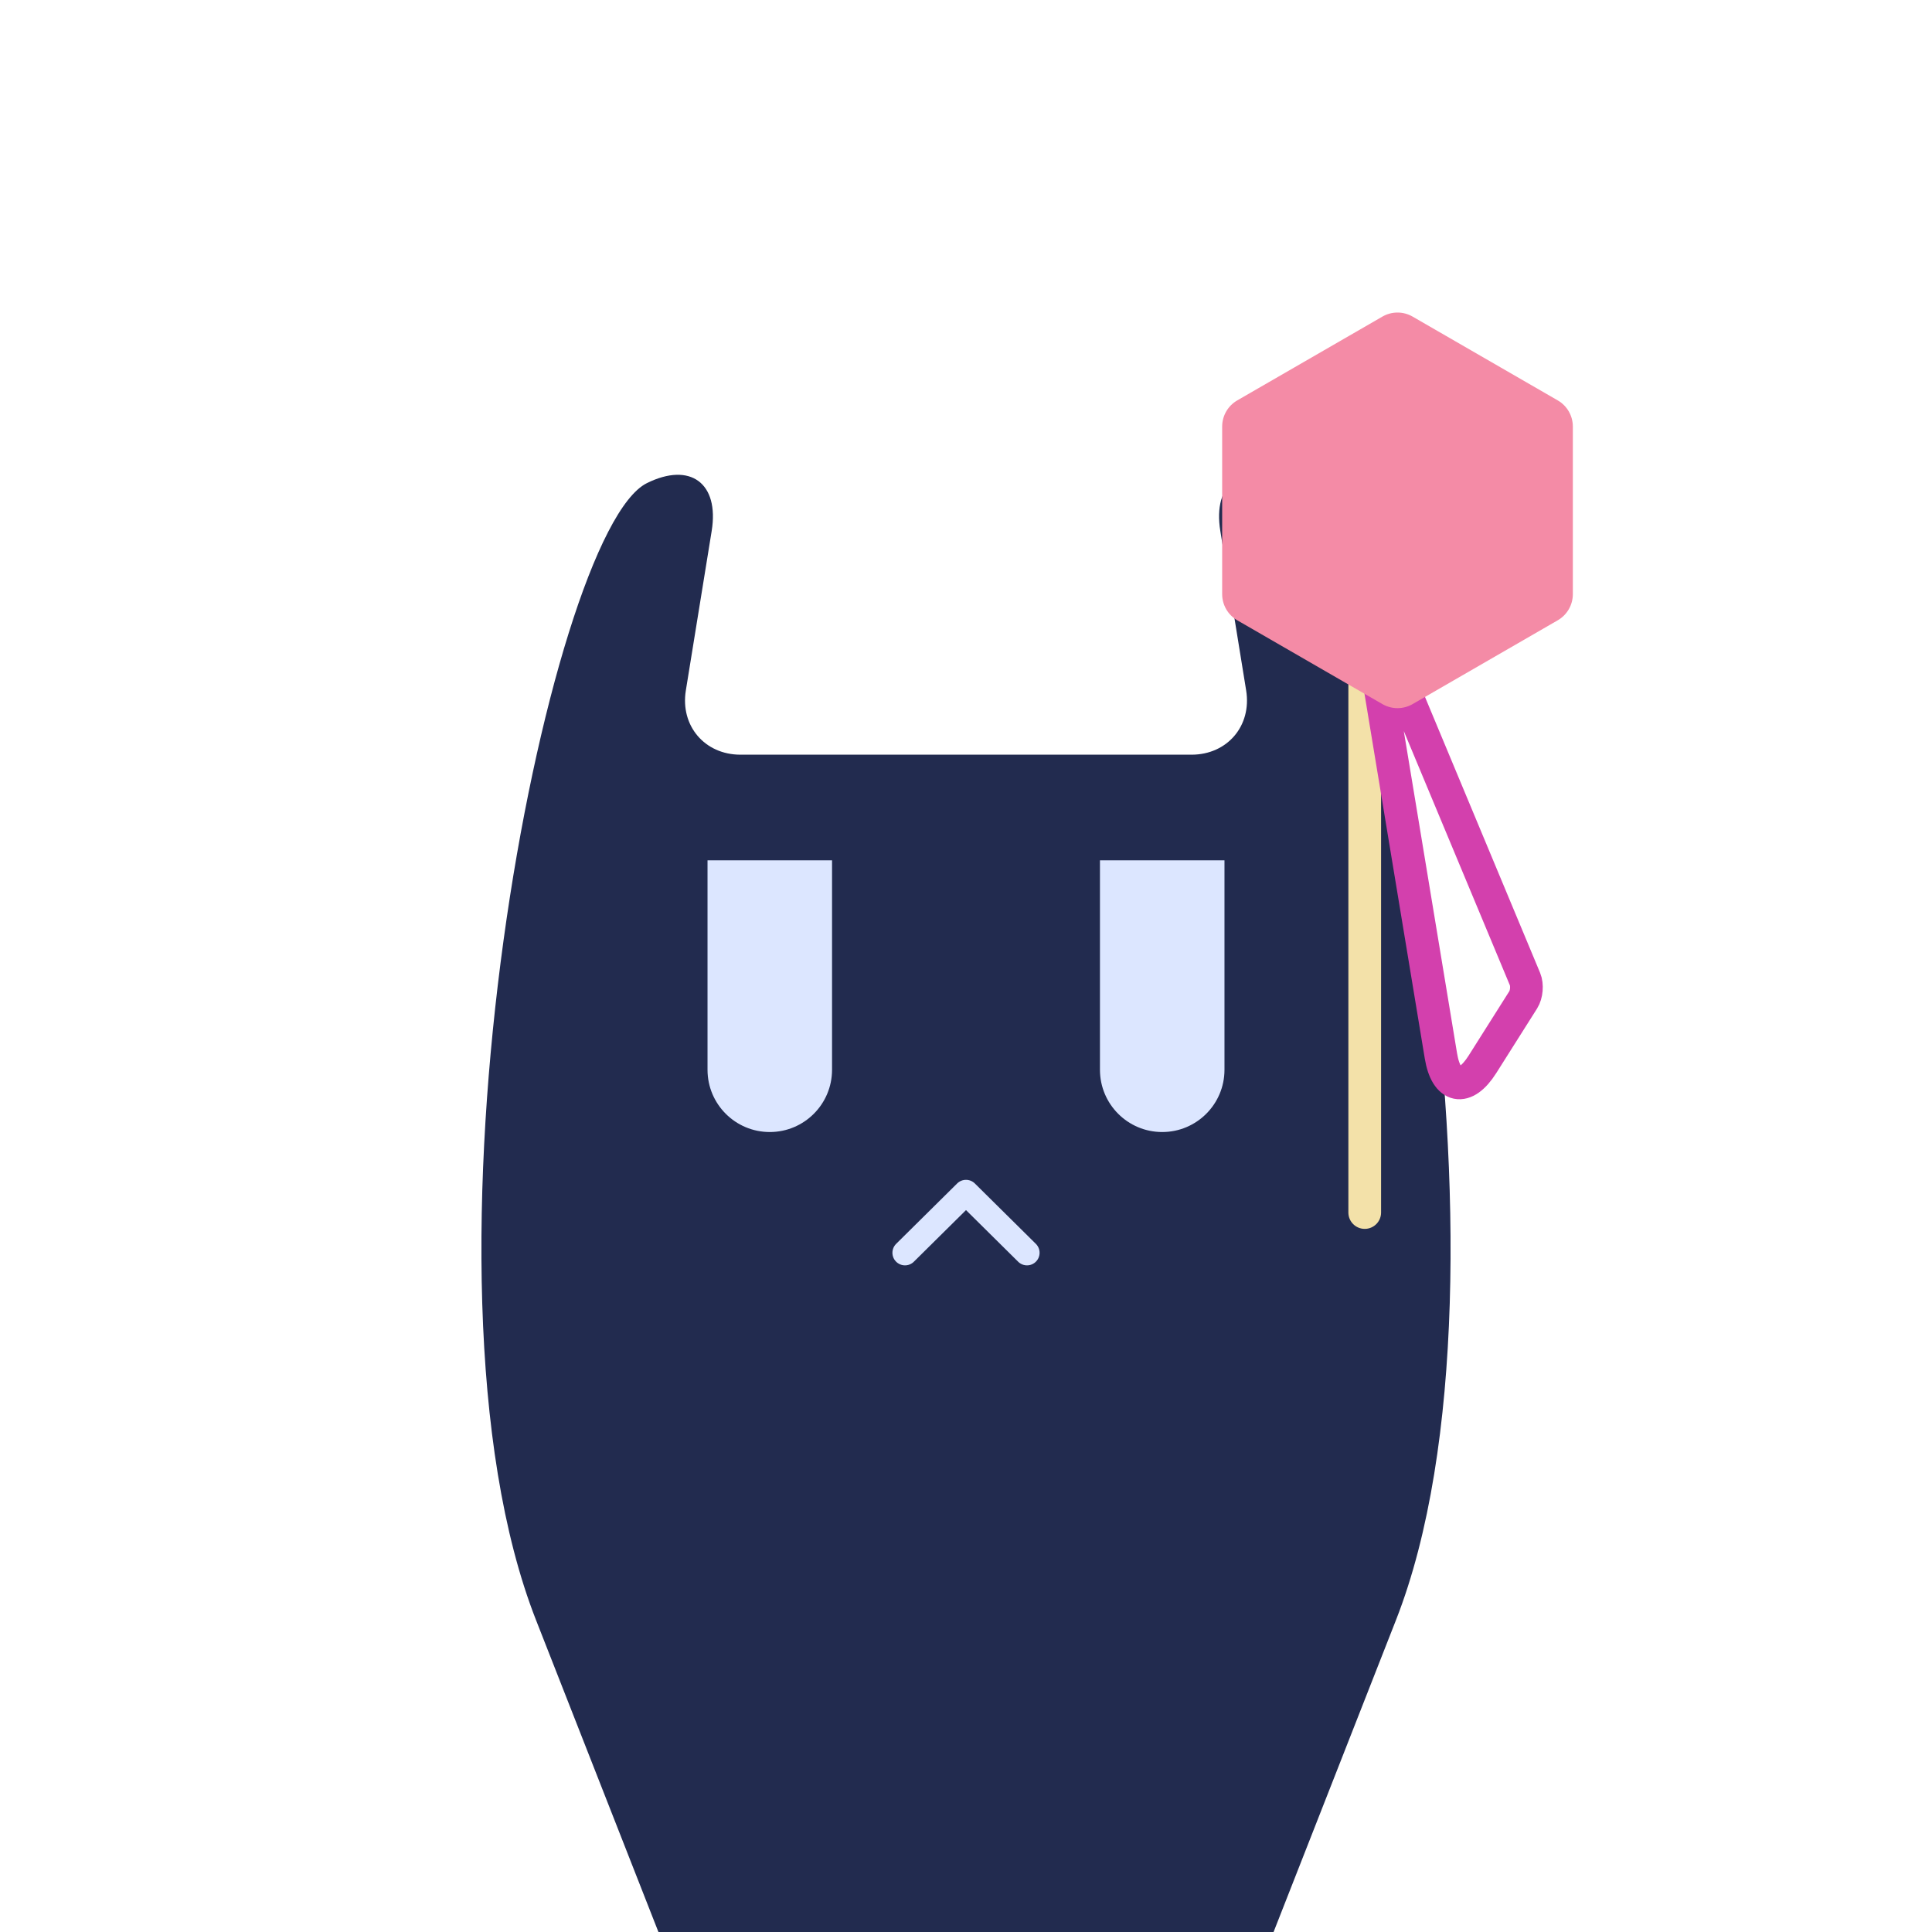
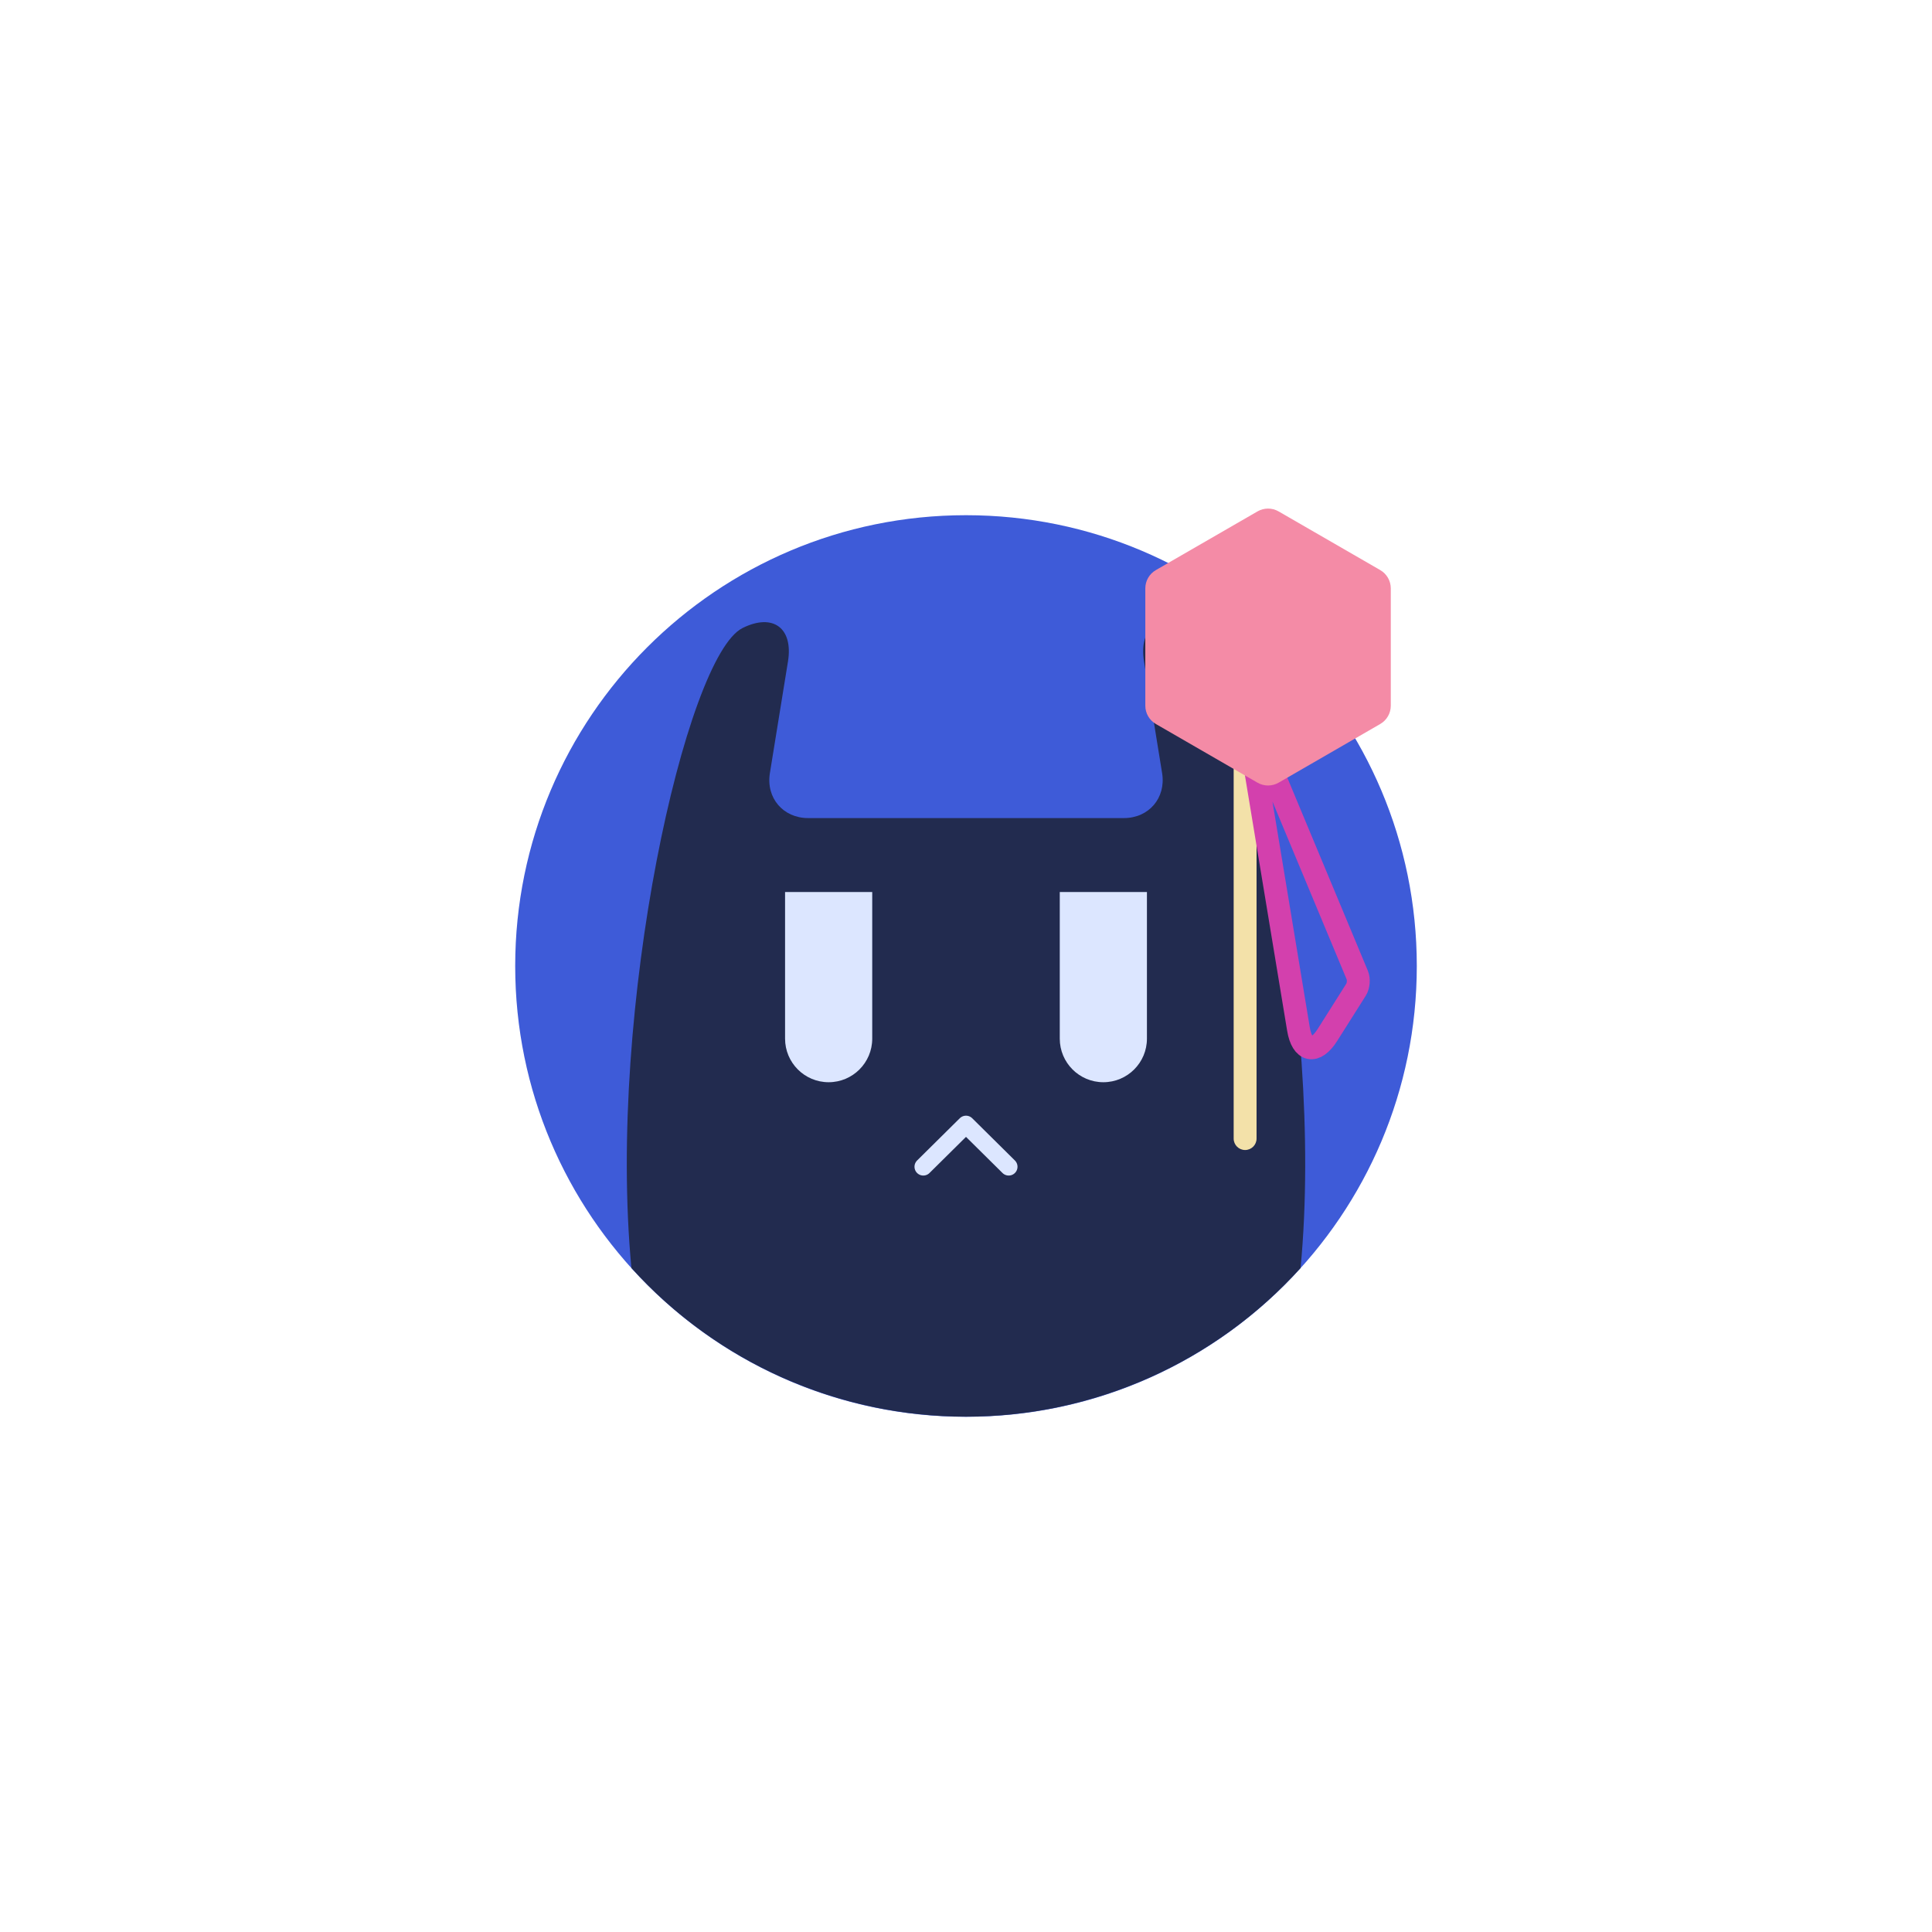
<svg xmlns="http://www.w3.org/2000/svg" viewBox="-256 -256 1536 1536" width="1024" height="1024">
-   <path d="M332.7 344L691.3 344C719.74 344 739.28 321.03 734.74 292.97L714.19 166.12C708.04 128.11 731.23 111 765.73 128.12C844.39 167.14 961.58 757.5 853.85 1032L748.68 1300L275.32 1300L170.15 1032C62.42 757.5 179.61 167.14 258.27 128.12C292.77 111 315.96 128.11 309.81 166.12L289.26 292.97C284.72 321.03 304.26 344 332.7 344Z" fill="#222B4F" />
-   <path d="M0 -258.5L0 -258.5A13 13 0 0 1 13 -245.5L13 245.5A13 13 0 0 1 0 258.5L0 258.5A13 13 0 0 1 -13 245.5L-13 -245.5A13 13 0 0 1 0 -258.5Z" fill="#F3E1A9" transform="translate(829 462.5) rotate(0)" />
-   <path d="M-64.28 -193.97L63.12 111.39C65.1 116.14 64.47 123.59 61.72 127.94L29.28 179.26C15.39 201.24 0.55 198.24 -3.69 172.58L-64.28 -193.97Z" fill="none" stroke="#D340AD" stroke-width="26" stroke-linecap="round" stroke-linejoin="round" transform="translate(893.28 410.97) rotate(0) scale(1 1)" />
-   <path d="M-49.5 -108H49.5V58.5A49.5 49.5 0 0 1 -49.5 58.5Z" fill="#DCE6FF" transform="translate(356 536) rotate(0) scale(1 1)" />
-   <path d="M-49.5 -108H49.5V58.5A49.5 49.5 0 0 1 -49.5 58.5Z" fill="#DCE6FF" transform="translate(668 536) rotate(0) scale(1 1)" />
-   <path d="M-48.5 24L0 -24L48.5 24" fill="none" stroke="#DCE6FF" stroke-width="20" stroke-linecap="round" stroke-linejoin="round" transform="translate(512 716) rotate(0) scale(1 1)" />
-   <path d="M12 -154.04L127.4 -87.41A24 24 0 0 1 139.4 -66.63L139.4 66.63A24 24 0 0 1 127.4 87.41L12 154.04A24 24 0 0 1 -12 154.04L-127.4 87.41A24 24 0 0 1 -139.4 66.63L-139.4 -66.63A24 24 0 0 1 -127.4 -87.41L-12 -154.04A24 24 0 0 1 12 -154.04Z" fill="#F48BA6" transform="translate(855.06 149.74) rotate(0)" />
+   <g transform="translate(153.600 153.600) scale(0.7)">
+     <path d="M-512 0A512 512 0 1 0 512 0A512 512 0 1 0 -512 0Z" fill="#3E5BD8" transform="translate(512 512) rotate(0)" />
+     <path d="M-179.3 -228.67L179.3 -228.67C207.74 -228.67 227.28 -251.64 222.74 -279.7L202.19 -406.55C196.04 -444.56 219.23 -461.67 253.73 -444.55C318 -412.67 408 -12.67 380 282.33A512 512 0 0 1 -380 282.33C-408 -12.67 -318 -412.67 -253.73 -444.55C-219.23 -461.67 -196.04 -444.56 -202.19 -406.55L-222.74 -279.7C-227.28 -251.64 -207.74 -228.67 -179.3 -228.67Z" fill="#222B4F" transform="translate(512 572.67) rotate(0) scale(1 1)" />
+     <path d="M0 -258.5L0 -258.5A13 13 0 0 1 13 -245.5L13 245.5A13 13 0 0 1 0 258.5L0 258.5A13 13 0 0 1 -13 245.5L-13 -245.5A13 13 0 0 1 0 -258.5Z" fill="#F3E1A9" transform="translate(829 462.5) rotate(0)" />
+     <path d="M-64.28 -193.97L63.12 111.39C65.1 116.14 64.47 123.59 61.72 127.94L29.28 179.26C15.39 201.24 0.55 198.24 -3.69 172.58L-64.28 -193.97Z" fill="none" stroke="#D340AD" stroke-width="26" stroke-linecap="round" stroke-linejoin="round" transform="translate(893.28 410.97) rotate(0) scale(1 1)" />
+     <path d="M-49.5 -108H49.5V58.5A49.5 49.5 0 0 1 -49.5 58.5Z" fill="#DCE6FF" transform="translate(356 536) rotate(0) scale(1 1)" />
+     <path d="M-49.5 -108H49.5V58.5A49.5 49.5 0 0 1 -49.5 58.5Z" fill="#DCE6FF" transform="translate(668 536) rotate(0) scale(1 1)" />
+     <path d="M-48.5 24L0 -24L48.5 24" fill="none" stroke="#DCE6FF" stroke-width="20" stroke-linecap="round" stroke-linejoin="round" transform="translate(512 716) rotate(0) scale(1 1)" />
+     <path d="M12 -154.04L127.4 -87.41A24 24 0 0 1 139.4 -66.63L139.4 66.63A24 24 0 0 1 127.4 87.41L12 154.04A24 24 0 0 1 -12 154.04L-127.4 87.41A24 24 0 0 1 -139.4 66.63L-139.4 -66.63A24 24 0 0 1 -127.4 -87.41L-12 -154.04A24 24 0 0 1 12 -154.04Z" fill="#F48BA6" transform="translate(855.06 149.74) rotate(0)" />
+   </g>
</svg>
